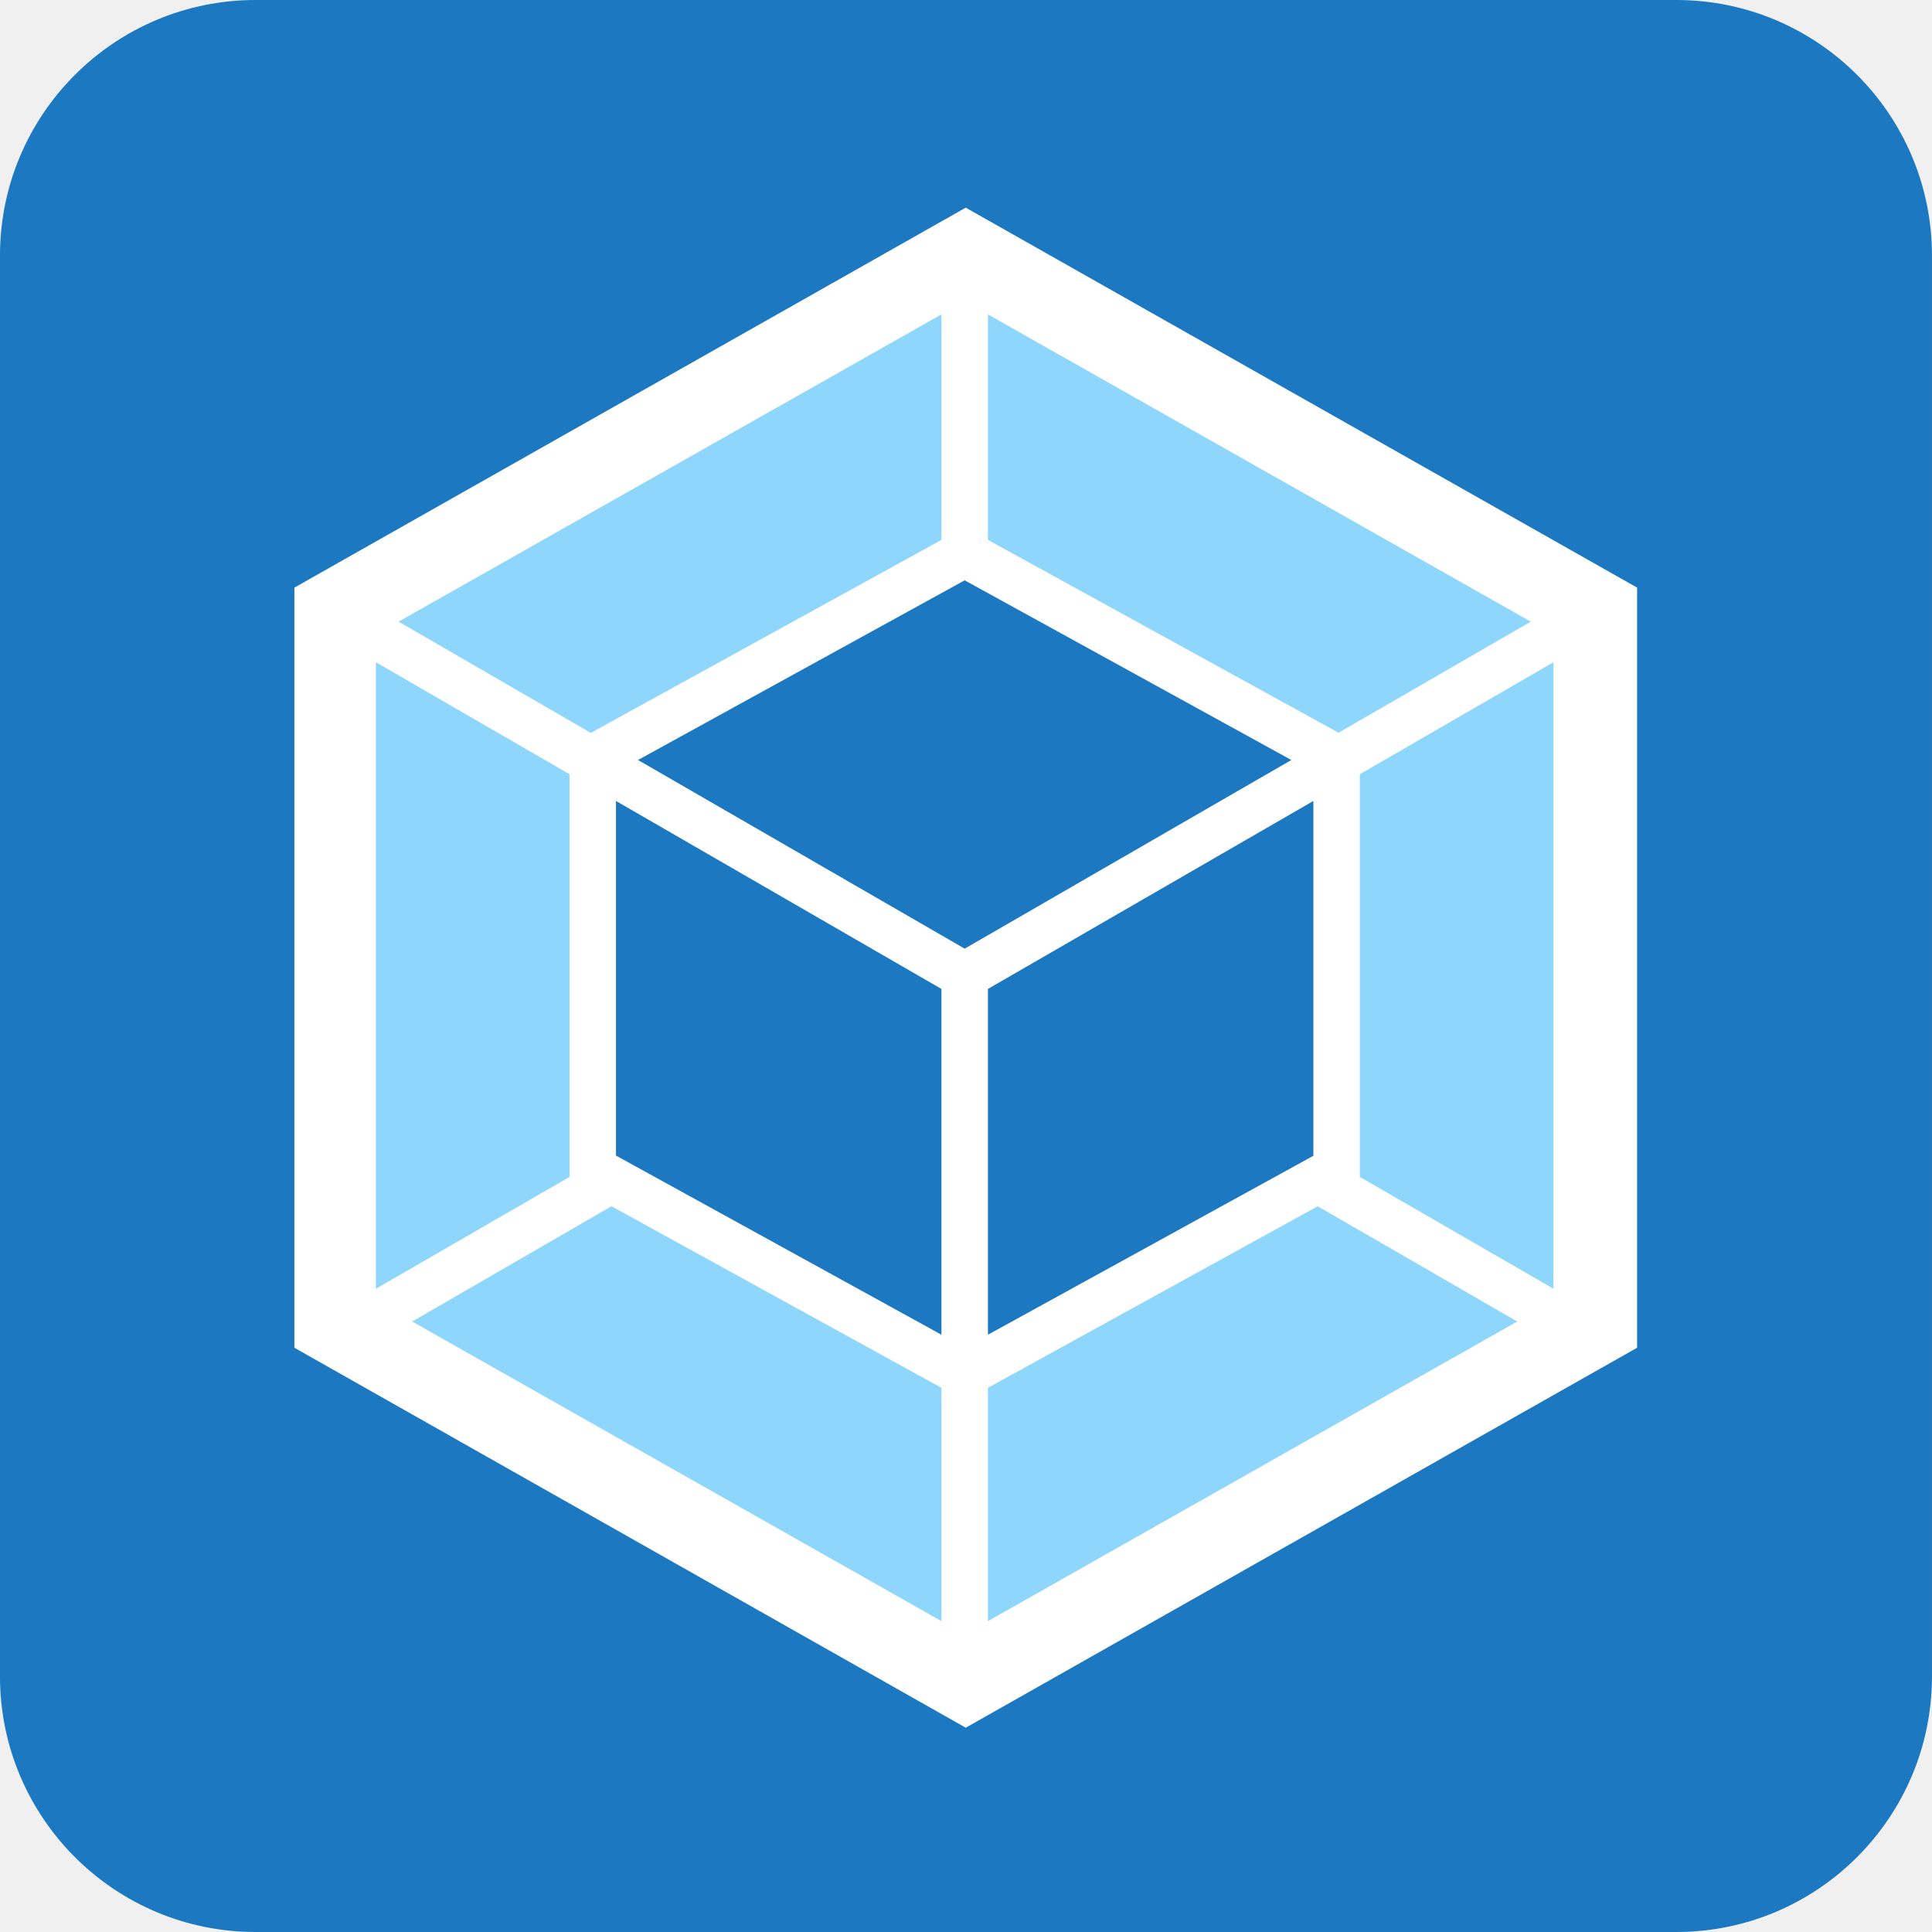
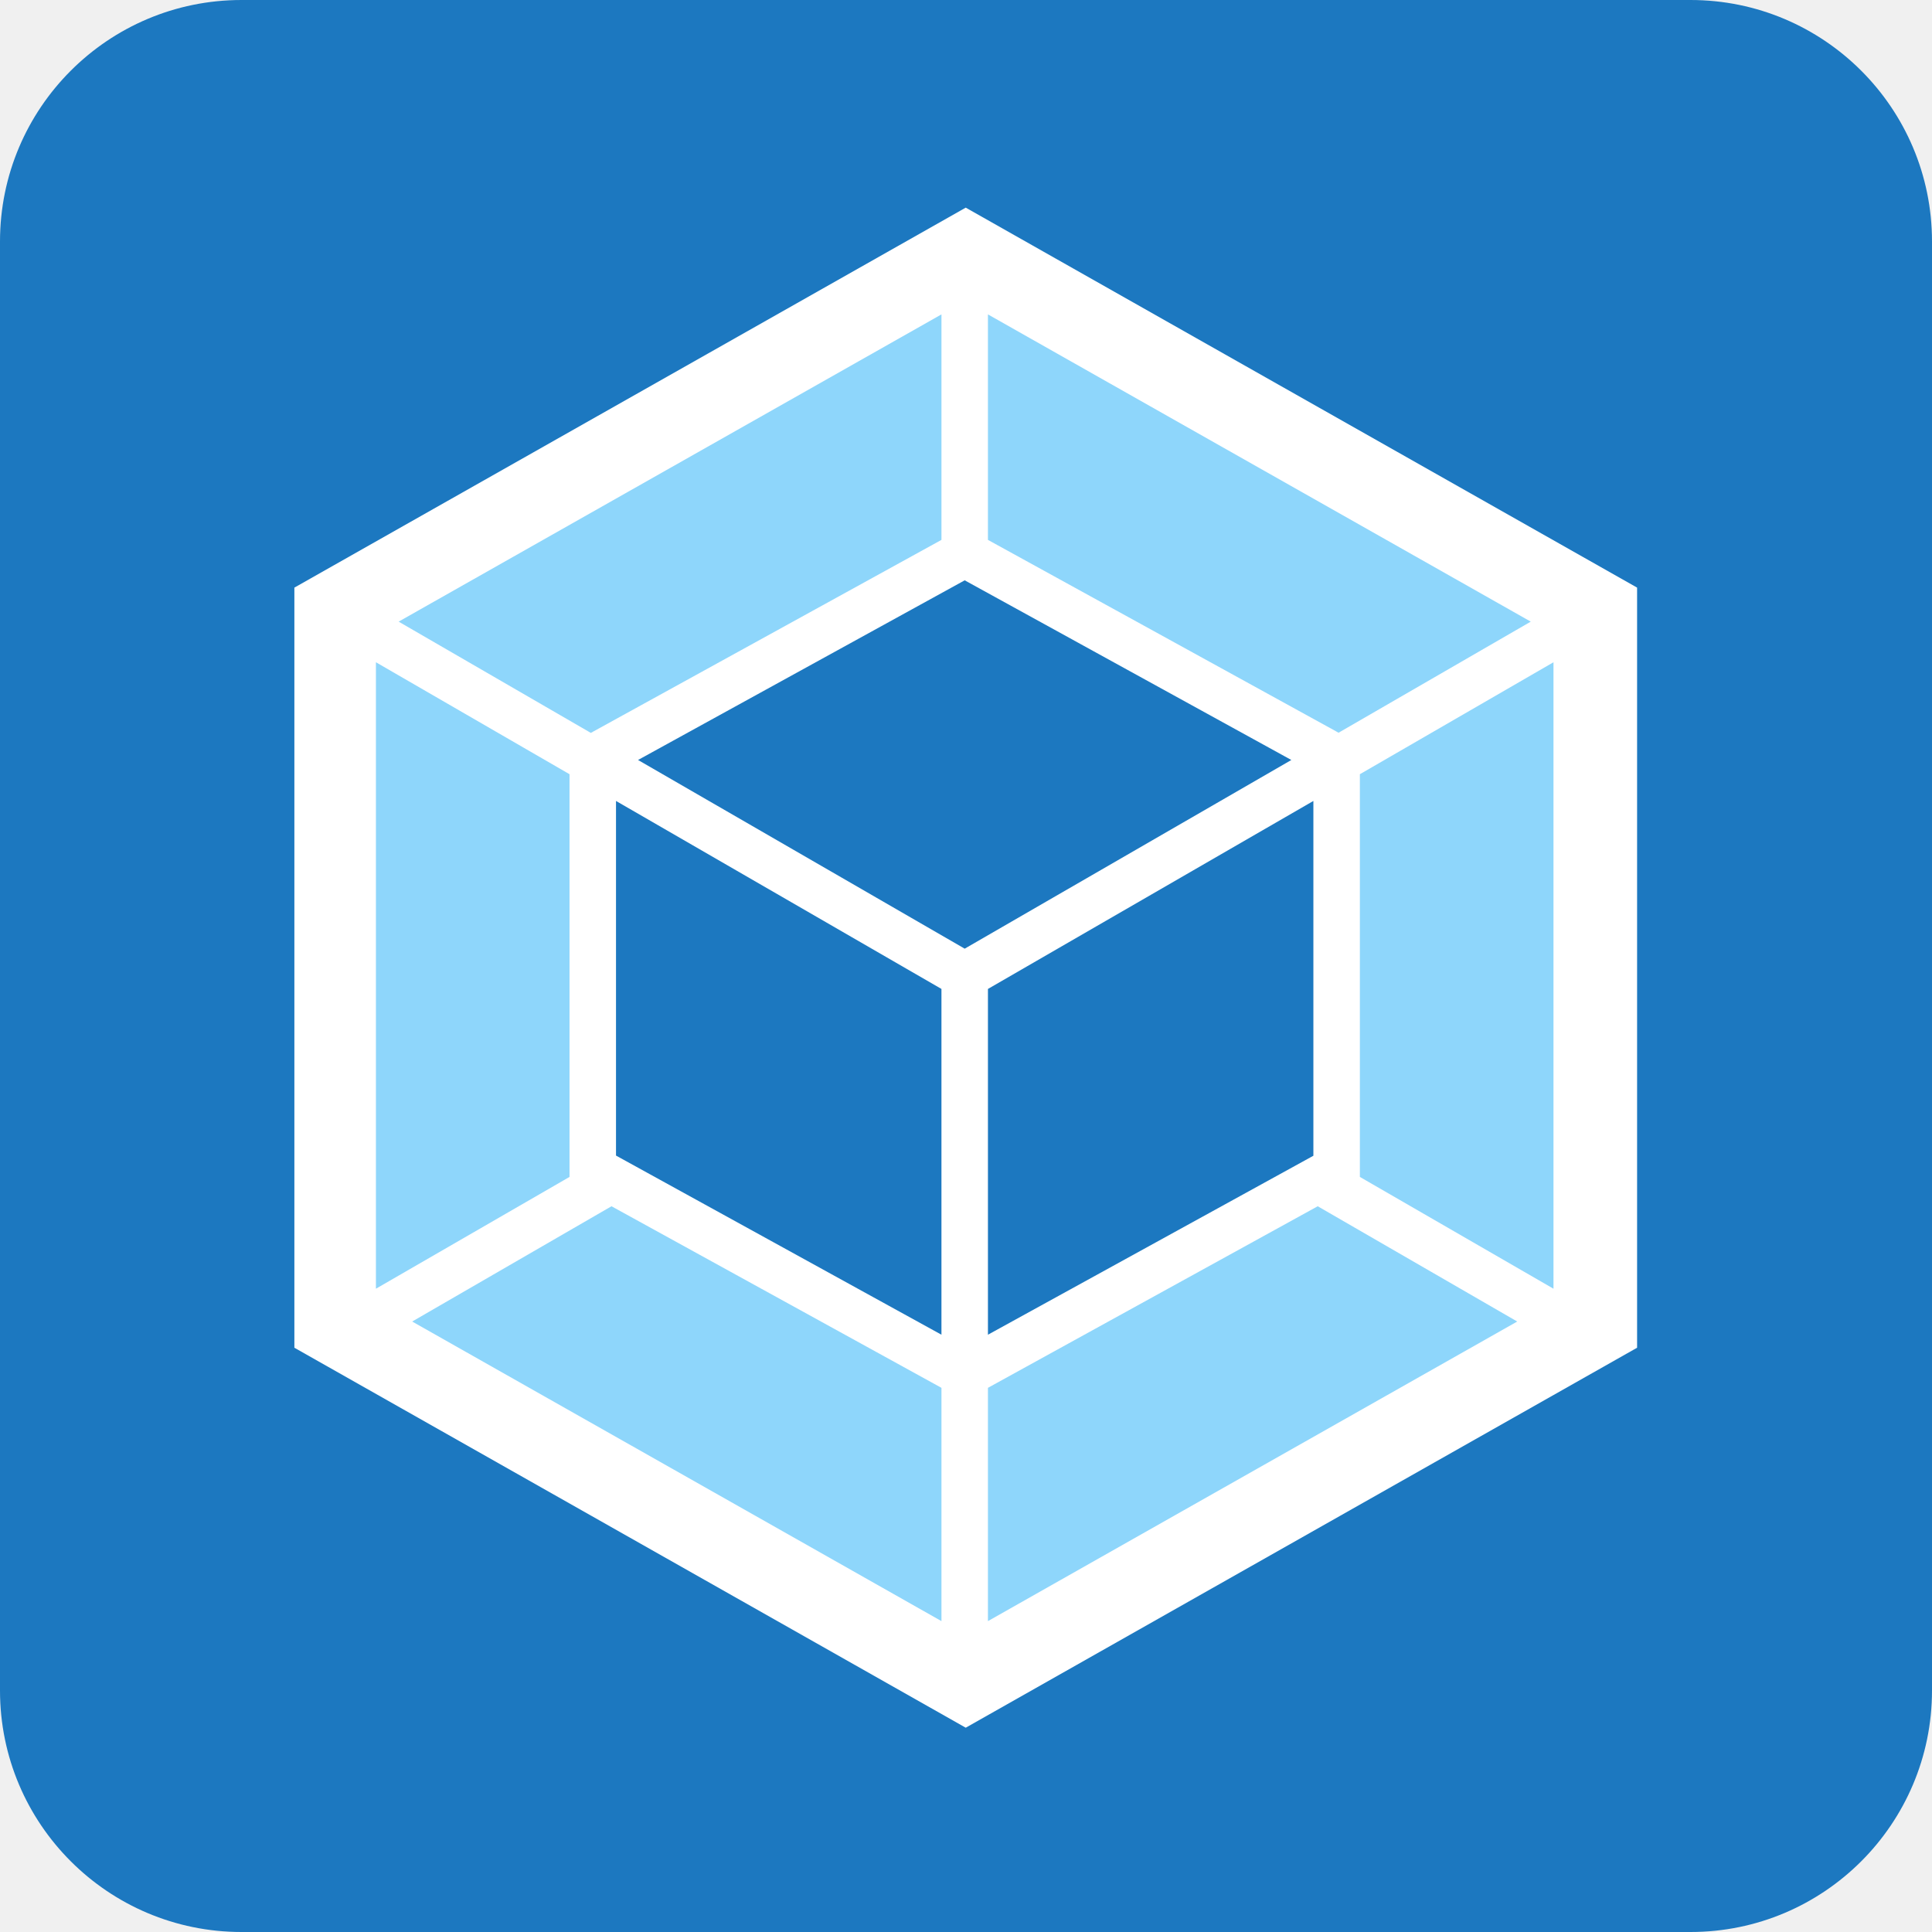
- <svg xmlns="http://www.w3.org/2000/svg" width="80" height="80" fill="none" viewBox="0 0 80 80">
-   <rect width="80" height="80" x="-.001" fill="#1C78C0" rx="10.589" />
-   <path fill="#fff" d="M39.989 8.599L67.789 24.332V55.807L39.989 71.541L12.19 55.807V24.332L39.989 8.599Z" />
-   <path fill="#8ED6FB" d="M62.825 54.721L40.908 67.127V57.467L54.564 49.949L62.825 54.721V54.721ZM64.326 53.363V27.423L56.309 32.059V48.734L64.326 53.363V53.363ZM17.067 54.721L38.983 67.127V57.467L25.32 49.949L17.067 54.721V54.721ZM15.565 53.363V27.423L23.582 32.059V48.734L15.565 53.363ZM16.506 25.741L38.983 13.019V22.355L24.581 30.283L24.466 30.348L16.506 25.741V25.741ZM63.385 25.741L40.908 13.019V22.355L55.311 30.276L55.426 30.341L63.385 25.741Z" />
-   <path fill="#1C78C0" d="M38.983 55.268L25.507 47.85V33.166L38.983 40.95V55.268ZM40.908 55.268L54.384 47.858V33.166L40.908 40.95V55.268ZM26.419 31.47L39.945 24.03L53.472 31.47L39.945 39.282L26.419 31.47V31.47Z" />
+ <svg xmlns="http://www.w3.org/2000/svg" width="160" height="160" viewBox="0 0 160 160" fill="none">
+   <rect width="160" height="160" rx="20" fill="#1C78C0" />
+   <path d="M79.978 17.196L135.577 48.664V111.613L79.978 143.081L24.379 111.613V48.664L79.978 17.196Z" fill="white" />
+   <path d="M125.65 109.443L81.817 134.254V114.934L109.128 99.897L125.65 109.443V109.443ZM128.653 106.726V54.845L112.619 64.117V97.468L128.653 106.726V106.726ZM34.135 109.443L77.967 134.254V114.934L50.642 99.897L34.135 109.443V109.443ZM31.132 106.726V54.845L47.165 64.117V97.468L31.132 106.726ZM33.014 51.481L77.967 26.037V44.711L49.162 60.567L48.932 60.696L33.014 51.481V51.481ZM126.771 51.481L81.817 26.037V44.711L110.622 60.552L110.852 60.682L126.771 51.481Z" fill="#8ED6FB" />
+   <path d="M77.967 110.535L51.015 95.7V66.331L77.967 81.9V110.535ZM81.817 110.535L108.769 95.714V66.331L81.817 81.9V110.535ZM52.84 62.939L79.892 48.06L106.944 62.939L79.892 78.565L52.84 62.939V62.939Z" fill="#1C78C0" />
</svg>
